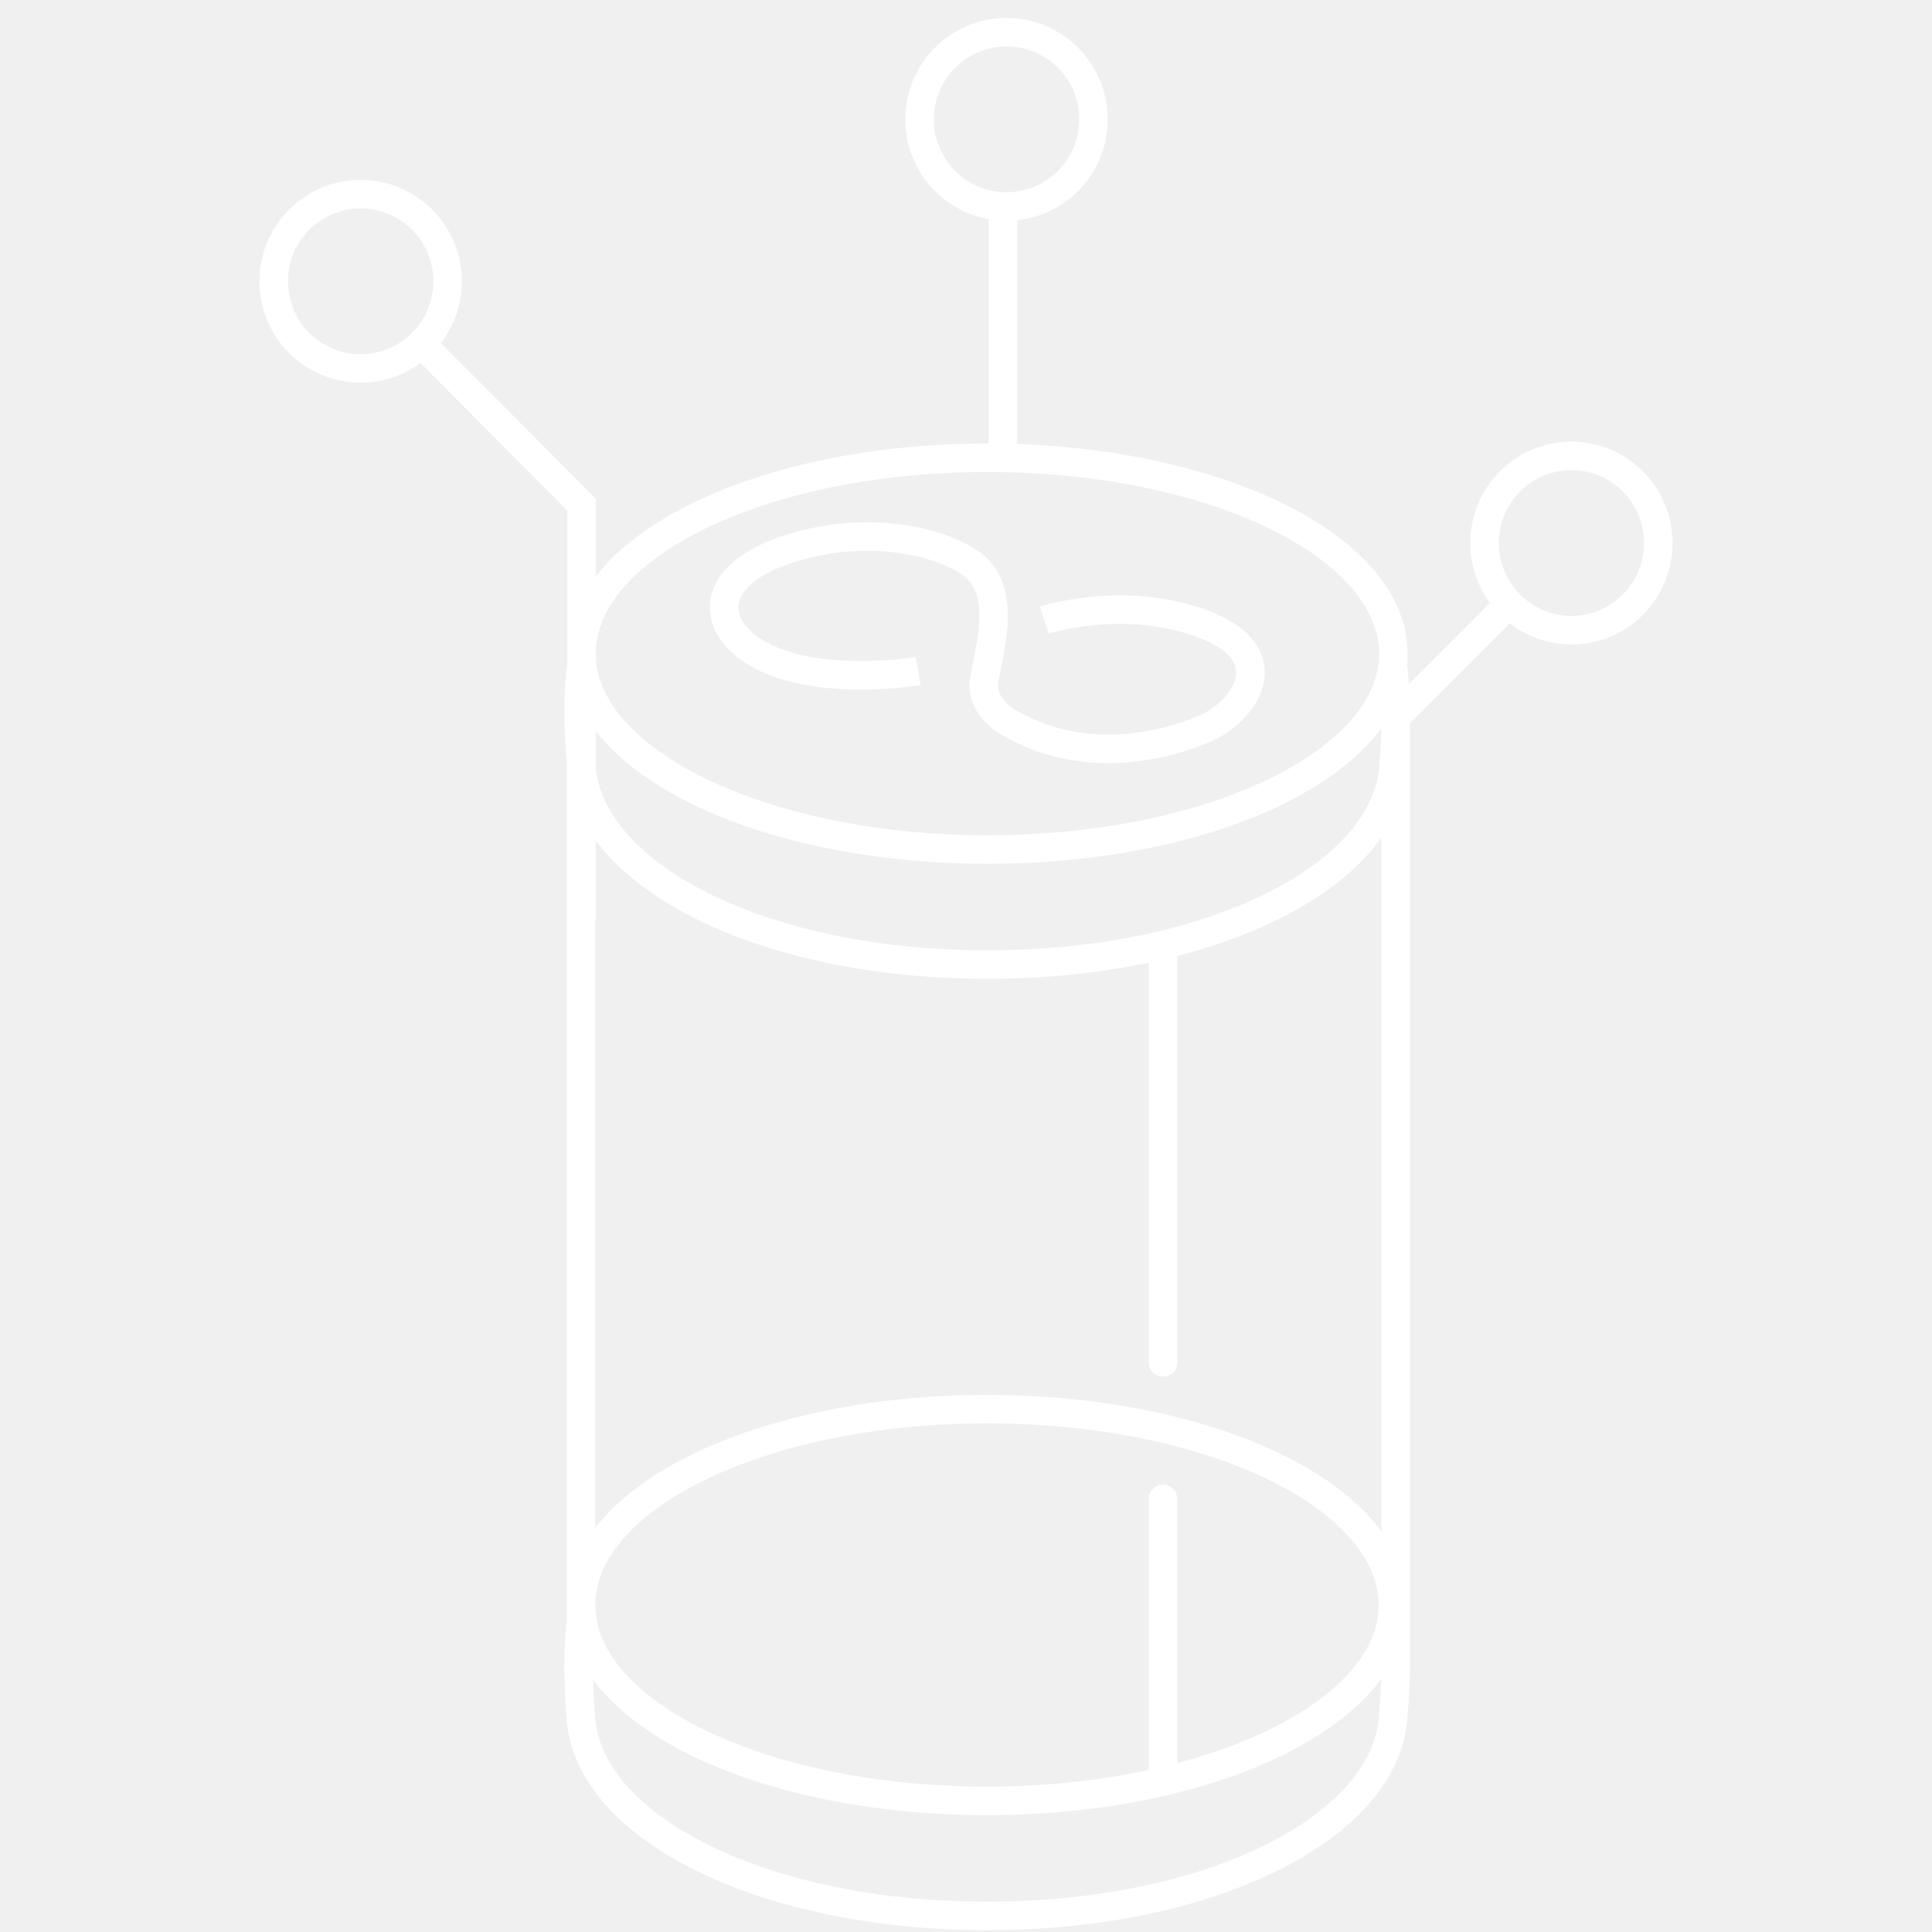
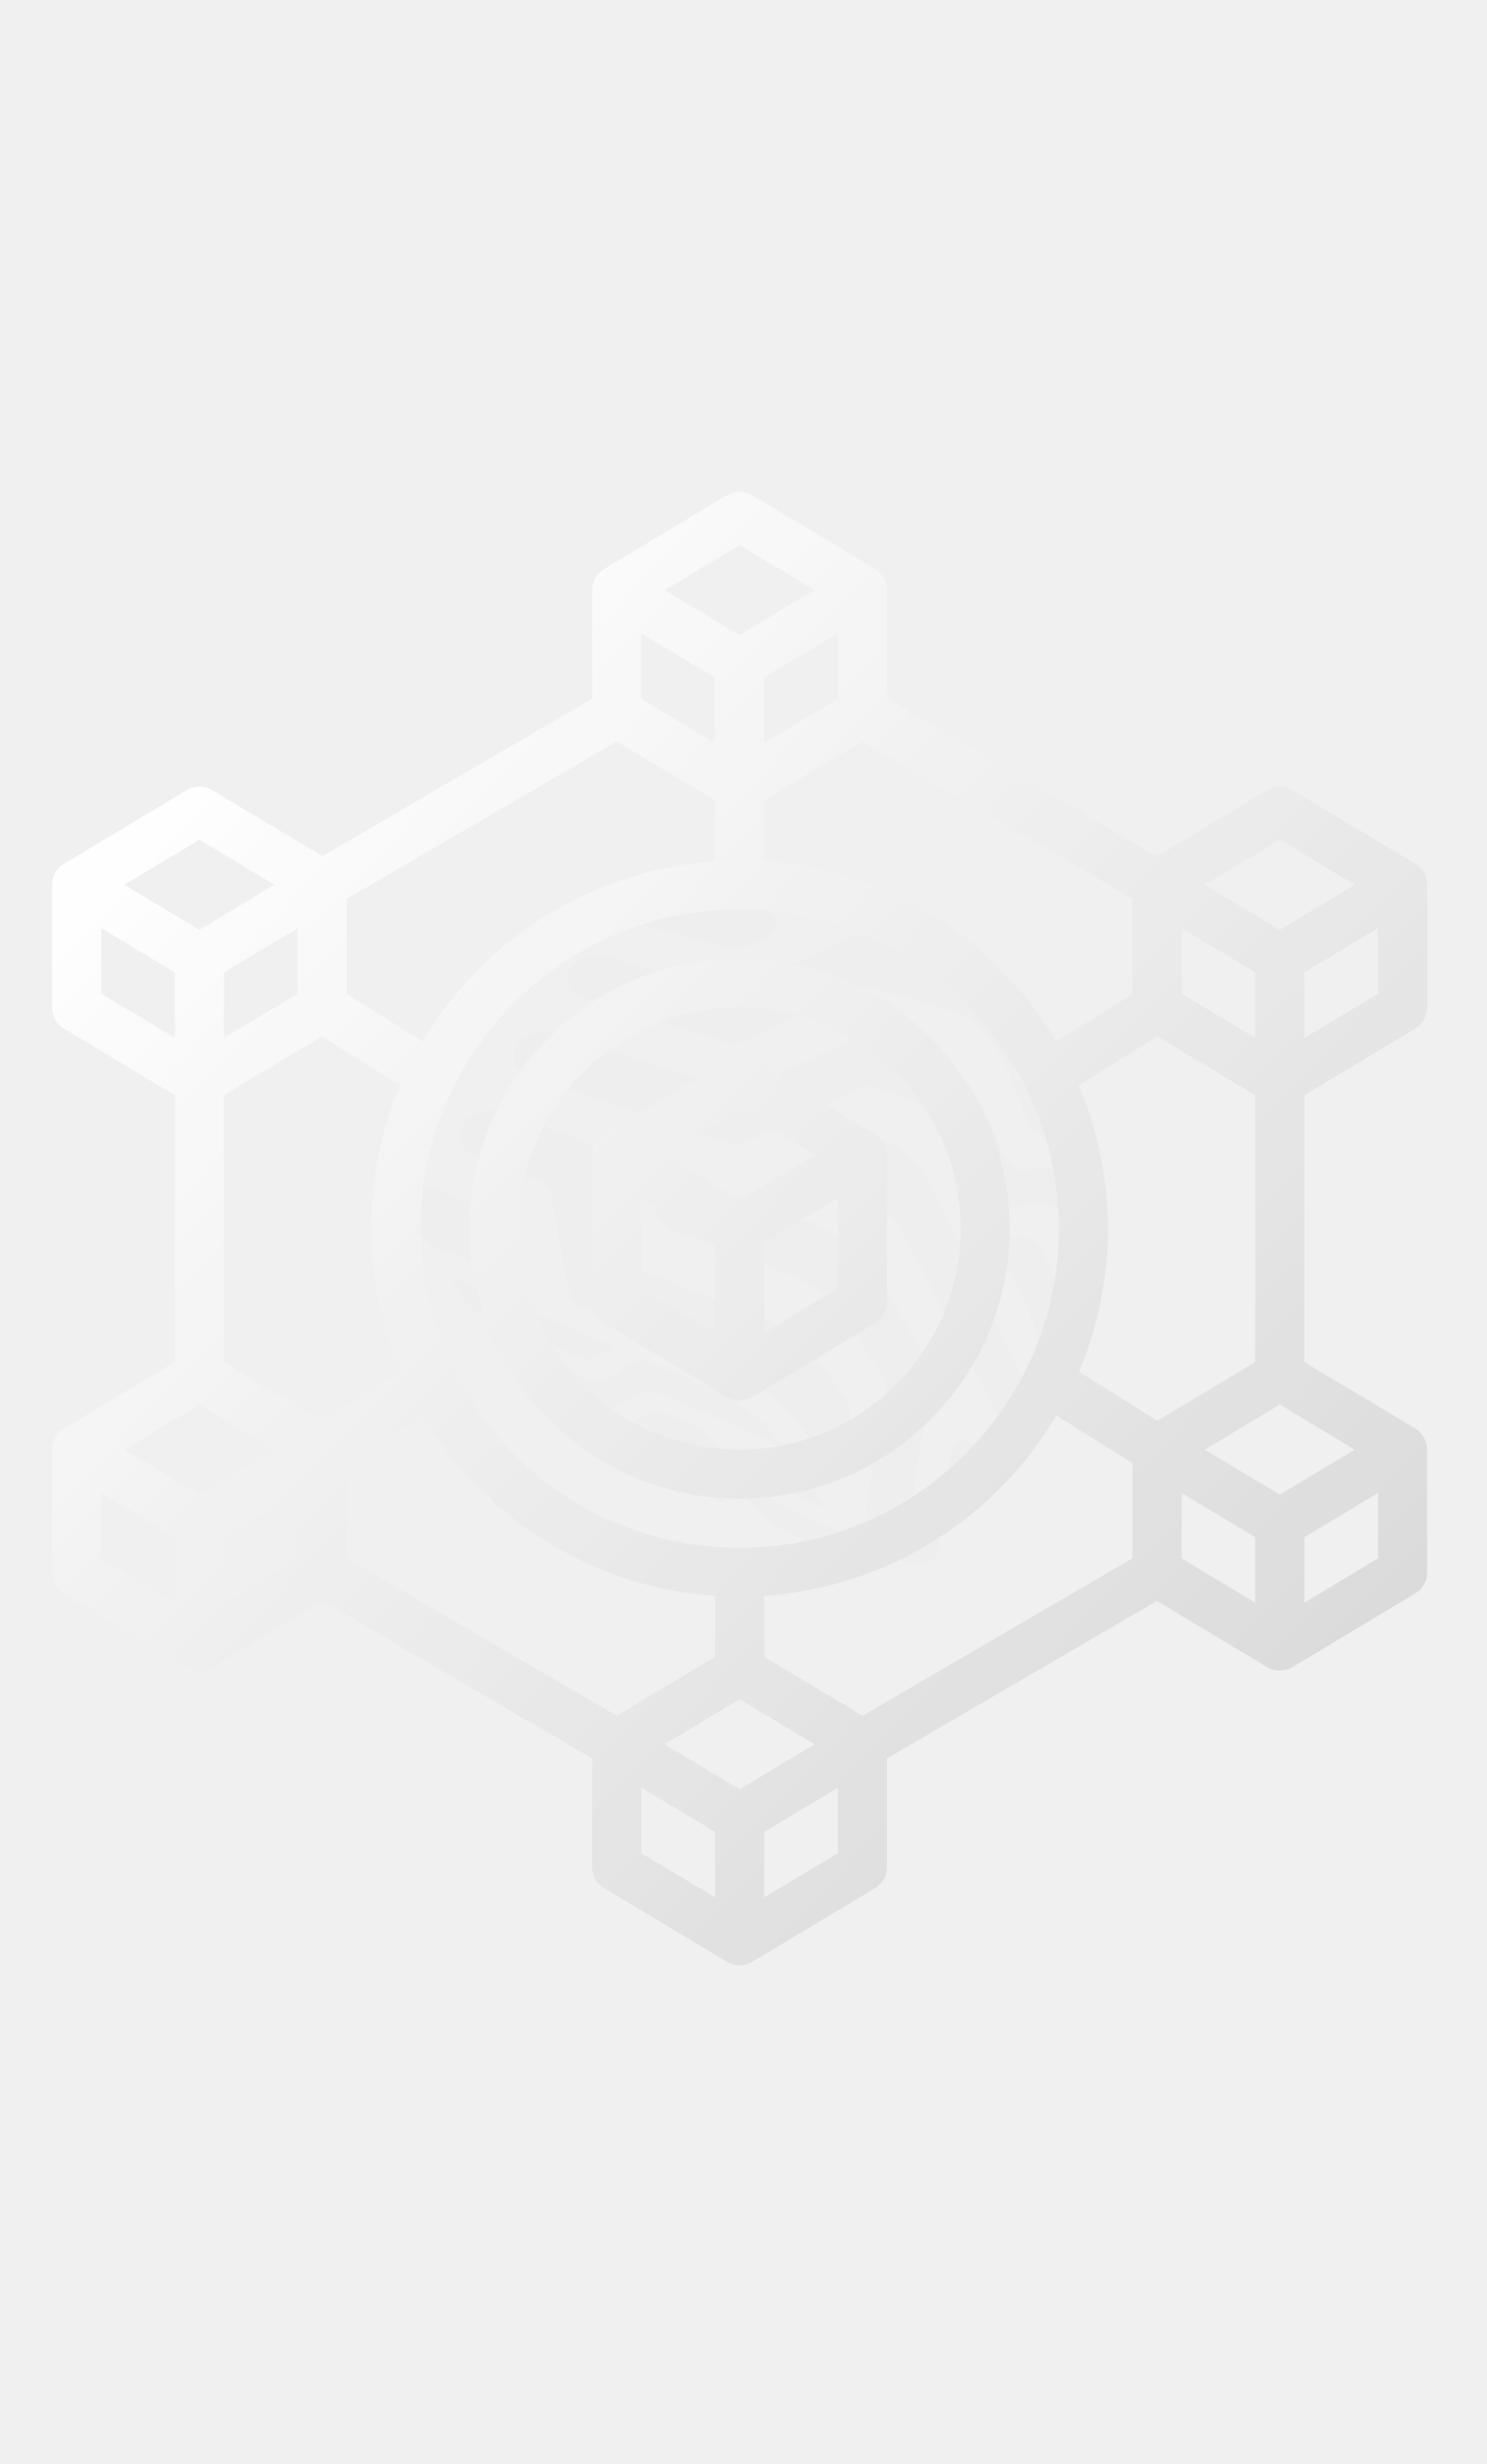
- <svg xmlns="http://www.w3.org/2000/svg" width="120" height="120" viewBox="0 0 120 120" fill="none">
-   <path d="M86.689 44.553L86.062 43.928L85.804 44.187V44.553H86.689ZM36.119 31.337H37.004V30.972L36.746 30.713L36.119 31.337ZM86.543 47.739L85.662 47.663L85.662 47.664L86.543 47.739ZM36.119 47.739L37 47.657L37 47.656L36.119 47.739ZM86.505 41.281L85.633 41.129L85.628 41.155L85.625 41.181L86.505 41.281ZM86.514 106.829L85.633 106.747L85.633 106.748L86.514 106.829ZM36.09 106.829L36.971 106.754L36.971 106.754L36.09 106.829ZM36.128 100.371L37.008 100.272L37.007 100.264L37.006 100.257L36.128 100.371ZM86.495 100.207L85.615 100.109L85.614 100.12L85.613 100.13L86.495 100.207ZM73.121 59.232C73.121 58.743 72.725 58.347 72.236 58.347C71.747 58.347 71.351 58.743 71.351 59.232H73.121ZM71.351 84.628C71.351 85.117 71.747 85.513 72.236 85.513C72.725 85.513 73.121 85.117 73.121 84.628H71.351ZM73.121 93.1C73.121 92.611 72.725 92.215 72.236 92.215C71.747 92.215 71.351 92.611 71.351 93.1H73.121ZM71.351 110.025C71.351 110.513 71.747 110.91 72.236 110.91C72.725 110.91 73.121 110.513 73.121 110.025H71.351ZM62.817 44.97L63.251 44.198L63.229 44.186L63.206 44.175L62.817 44.97ZM61.133 42.22L62.006 42.362L62.006 42.362L61.133 42.22ZM93.158 36.821L86.062 43.928L87.315 45.179L94.411 38.072L93.158 36.821ZM85.804 44.553V81.975H87.574V44.553H85.804ZM93.091 33.729C93.091 31.224 95.117 29.201 97.608 29.201V27.431C94.136 27.431 91.322 30.249 91.322 33.729H93.091ZM97.608 29.201C100.098 29.201 102.115 31.222 102.115 33.729H103.885C103.885 30.251 101.082 27.431 97.608 27.431V29.201ZM102.115 33.729C102.115 36.234 100.089 38.256 97.608 38.256V40.026C101.071 40.026 103.885 37.207 103.885 33.729H102.115ZM97.608 38.256C95.125 38.256 93.091 36.232 93.091 33.729H91.322C91.322 37.209 94.147 40.026 97.608 40.026V38.256ZM25.492 21.921L35.492 31.962L36.746 30.713L26.746 20.672L25.492 21.921ZM35.234 31.337V57.15H37.004V31.337H35.234ZM26.918 17.472C26.918 19.974 24.894 22 22.402 22V23.77C25.875 23.77 28.688 20.948 28.688 17.472H26.918ZM22.402 22C19.909 22 17.885 19.974 17.885 17.472H16.115C16.115 20.948 18.928 23.77 22.402 23.77V22ZM17.885 17.472C17.885 14.97 19.909 12.945 22.402 12.945V11.175C18.928 11.175 16.115 13.996 16.115 17.472H17.885ZM22.402 12.945C24.894 12.945 26.918 14.97 26.918 17.472H28.688C28.688 13.996 25.875 11.175 22.402 11.175V12.945ZM61.409 12.931V29.081H63.179V12.931H61.409ZM67.034 7.412C67.034 9.914 65.01 11.94 62.517 11.94V13.71C65.99 13.71 68.803 10.889 68.803 7.412H67.034ZM62.517 11.94C60.024 11.94 58 9.914 58 7.412H56.23C56.23 10.889 59.043 13.71 62.517 13.71V11.94ZM58 7.412C58 4.91 60.024 2.885 62.517 2.885V1.115C59.043 1.115 56.23 3.936 56.23 7.412H58ZM62.517 2.885C65.01 2.885 67.034 4.91 67.034 7.412H68.803C68.803 3.936 65.99 1.115 62.517 1.115V2.885ZM85.662 47.664C85.416 50.544 82.944 53.382 78.554 55.539C74.208 57.674 68.185 59.024 61.326 59.024V60.794C68.397 60.794 74.698 59.405 79.335 57.127C83.928 54.871 87.1 51.624 87.425 47.814L85.662 47.664ZM61.326 59.024C54.467 59.024 48.459 57.674 44.122 55.539C39.742 53.384 37.267 50.544 37 47.657L35.237 47.82C35.59 51.624 38.753 54.87 43.34 57.127C47.969 59.405 54.255 60.794 61.326 60.794V59.024ZM37 47.656C36.752 45.018 36.775 42.904 37.014 41.232L35.262 40.981C34.997 42.834 34.982 45.096 35.237 47.822L37 47.656ZM35.256 41.18C35.568 44.917 38.861 48.03 43.473 50.171C48.145 52.339 54.439 53.649 61.326 53.649V51.879C54.642 51.879 48.612 50.604 44.218 48.565C39.766 46.499 37.25 43.783 37.02 41.033L35.256 41.18ZM61.326 53.649C68.212 53.649 74.456 52.361 79.102 50.227C83.693 48.117 86.967 45.056 87.384 41.38L85.625 41.181C85.316 43.905 82.787 46.586 78.363 48.618C73.994 50.625 68.012 51.879 61.326 51.879V53.649ZM85.627 41.398C85.849 43.06 85.88 45.113 85.662 47.663L87.425 47.815C87.652 45.175 87.625 42.987 87.382 41.164L85.627 41.398ZM85.658 40.603C85.658 40.84 85.656 40.995 85.633 41.129L87.377 41.432C87.431 41.122 87.428 40.812 87.428 40.603H85.658ZM85.625 41.181C85.317 43.902 82.763 46.583 78.321 48.618C73.936 50.626 67.953 51.879 61.326 51.879V53.649C68.155 53.649 74.398 52.361 79.058 50.227C83.659 48.12 86.967 45.059 87.384 41.38L85.625 41.181ZM61.326 51.879C54.701 51.879 48.67 50.604 44.261 48.565C39.79 46.496 37.249 43.779 37.02 41.033L35.256 41.18C35.569 44.921 38.895 48.032 43.518 50.171C48.203 52.338 54.496 53.649 61.326 53.649V51.879ZM37.023 41.106C37.023 40.995 37.016 40.884 37.012 40.804C37.007 40.715 37.004 40.656 37.004 40.603H35.234C35.234 40.715 35.24 40.825 35.245 40.905C35.25 40.995 35.253 41.054 35.253 41.106H37.023ZM37.004 40.603C37.004 37.776 39.407 34.958 43.887 32.795C48.305 30.662 54.469 29.317 61.326 29.317V27.547C54.263 27.547 47.824 28.929 43.117 31.201C38.474 33.443 35.234 36.711 35.234 40.603H37.004ZM61.326 29.317C68.183 29.317 74.35 30.662 78.77 32.795C83.253 34.958 85.658 37.776 85.658 40.603H87.428C87.428 36.711 84.186 33.443 79.54 31.201C74.831 28.929 68.39 27.547 61.326 27.547V29.317ZM85.633 106.748C85.366 109.634 82.889 112.474 78.508 114.63C74.169 116.764 68.161 118.115 61.307 118.115V119.885C68.373 119.885 74.659 118.496 79.289 116.218C83.877 113.96 87.043 110.715 87.396 106.911L85.633 106.748ZM61.307 118.115C54.452 118.115 48.43 116.767 44.082 114.633C39.691 112.478 37.217 109.639 36.971 106.754L35.208 106.905C35.533 110.72 38.708 113.967 43.302 116.222C47.941 118.498 54.241 119.885 61.307 119.885V118.115ZM36.971 106.754C36.752 104.203 36.784 102.141 37.005 100.489L35.251 100.254C35.008 102.068 34.981 104.266 35.208 106.905L36.971 106.754ZM35.249 100.471C35.666 104.15 38.974 107.21 43.575 109.318C48.235 111.451 54.478 112.74 61.307 112.74V110.97C54.68 110.97 48.697 109.716 44.312 107.708C39.87 105.674 37.316 102.993 37.008 100.272L35.249 100.471ZM61.307 112.74C68.137 112.74 74.425 111.429 79.108 109.263C83.729 107.125 87.053 104.017 87.377 100.283L85.613 100.13C85.376 102.874 82.833 105.59 78.365 107.656C73.958 109.695 67.932 110.97 61.307 110.97V112.74ZM85.619 100.332C85.858 102.004 85.881 104.109 85.633 106.747L87.396 106.912C87.651 104.186 87.636 101.934 87.371 100.082L85.619 100.332ZM85.629 99.694C85.629 99.874 85.629 99.991 85.615 100.109L87.375 100.305C87.4 100.074 87.399 99.861 87.399 99.694H85.629ZM85.613 100.13C85.375 102.877 82.855 105.592 78.404 107.657C74.011 109.695 67.986 110.97 61.307 110.97V112.74C68.189 112.74 74.478 111.429 79.149 109.263C83.76 107.123 87.053 104.014 87.377 100.283L85.613 100.13ZM61.307 110.97C54.626 110.97 48.644 109.716 44.273 107.709C39.848 105.676 37.317 102.996 37.008 100.272L35.249 100.471C35.666 104.147 38.943 107.208 43.535 109.317C48.182 111.452 54.426 112.74 61.307 112.74V110.97ZM37.006 100.257C36.983 100.085 36.975 99.893 36.975 99.694H35.205C35.205 99.939 35.215 100.213 35.251 100.486L37.006 100.257ZM36.975 99.694C36.975 96.866 39.378 94.049 43.859 91.886C48.278 89.752 54.445 88.408 61.307 88.408V86.638C54.238 86.638 47.797 88.019 43.09 90.292C38.445 92.534 35.205 95.802 35.205 99.694H36.975ZM61.307 88.408C68.168 88.408 74.333 89.752 78.749 91.885C83.228 94.048 85.629 96.866 85.629 99.694H87.399C87.399 95.802 84.162 92.534 79.519 90.292C74.814 88.019 68.375 86.638 61.307 86.638V88.408ZM85.804 44.292V102.695H87.574V44.292H85.804ZM71.351 59.232V84.628H73.121V59.232H71.351ZM71.351 93.1V110.025H73.121V93.1H71.351ZM35.205 44.292V102.695H36.975V44.292H35.205ZM64.869 38.521C65.149 39.361 65.149 39.361 65.149 39.361C65.148 39.361 65.148 39.361 65.148 39.361C65.148 39.361 65.148 39.361 65.148 39.361C65.148 39.361 65.148 39.361 65.148 39.361C65.149 39.361 65.151 39.36 65.154 39.359C65.161 39.357 65.172 39.354 65.187 39.349C65.218 39.339 65.266 39.325 65.331 39.306C65.461 39.269 65.656 39.217 65.908 39.159C66.412 39.043 67.139 38.905 68.016 38.823C69.775 38.658 72.1 38.719 74.433 39.592L75.053 37.934C72.391 36.939 69.779 36.88 67.85 37.06C66.883 37.151 66.078 37.303 65.511 37.434C65.227 37.499 65.002 37.559 64.846 37.604C64.767 37.626 64.706 37.645 64.663 37.658C64.641 37.665 64.624 37.67 64.612 37.674C64.606 37.676 64.601 37.678 64.597 37.679C64.595 37.68 64.594 37.68 64.592 37.681C64.592 37.681 64.591 37.681 64.591 37.681C64.59 37.681 64.59 37.681 64.59 37.682C64.59 37.682 64.589 37.682 64.869 38.521ZM74.433 39.592C75.586 40.024 76.198 40.513 76.499 40.934C76.78 41.329 76.832 41.722 76.738 42.123C76.528 43.019 75.554 44.006 74.405 44.481L75.081 46.117C76.555 45.507 78.079 44.161 78.462 42.527C78.664 41.664 78.536 40.743 77.94 39.907C77.362 39.097 76.398 38.438 75.053 37.934L74.433 39.592ZM74.405 44.481C71.887 45.522 67.435 46.55 63.251 44.198L62.383 45.741C67.26 48.482 72.353 47.245 75.081 46.117L74.405 44.481ZM62.817 44.97C63.206 44.175 63.207 44.175 63.207 44.175C63.207 44.175 63.208 44.176 63.208 44.176C63.208 44.176 63.208 44.176 63.209 44.176C63.209 44.176 63.21 44.177 63.21 44.177C63.211 44.177 63.211 44.177 63.211 44.177C63.211 44.177 63.209 44.176 63.205 44.174C63.198 44.17 63.184 44.163 63.165 44.153C63.128 44.132 63.07 44.097 62.999 44.051C62.855 43.956 62.67 43.818 62.497 43.642C62.144 43.284 61.924 42.865 62.006 42.362L60.259 42.078C60.051 43.356 60.673 44.312 61.235 44.884C61.519 45.172 61.81 45.388 62.027 45.53C62.137 45.602 62.231 45.658 62.3 45.697C62.334 45.716 62.363 45.731 62.385 45.743C62.395 45.748 62.404 45.753 62.412 45.757C62.415 45.758 62.418 45.76 62.421 45.761C62.422 45.762 62.423 45.762 62.425 45.763C62.425 45.763 62.425 45.764 62.426 45.764C62.426 45.764 62.427 45.764 62.427 45.764C62.427 45.764 62.427 45.764 62.817 44.97ZM62.006 42.362C62.129 41.606 62.547 40.007 62.594 38.542C62.642 37.042 62.333 35.265 60.72 34.2L59.745 35.678C60.581 36.23 60.867 37.198 60.825 38.486C60.783 39.81 60.427 41.043 60.259 42.078L62.006 42.362ZM60.72 34.2C58.001 32.405 52.786 31.652 47.918 33.543L48.559 35.193C52.964 33.482 57.565 34.239 59.745 35.678L60.72 34.2ZM47.918 33.543C45.471 34.493 44.012 36.036 44.097 37.876C44.179 39.655 45.693 41.097 47.73 41.901L48.379 40.254C46.611 39.557 45.899 38.545 45.865 37.794C45.833 37.105 46.369 36.043 48.559 35.193L47.918 33.543ZM47.73 41.901C49.793 42.715 52.175 42.864 53.987 42.825C54.903 42.806 55.695 42.738 56.26 42.675C56.542 42.643 56.769 42.612 56.926 42.589C57.005 42.578 57.067 42.568 57.109 42.561C57.131 42.558 57.148 42.555 57.159 42.553C57.165 42.552 57.17 42.551 57.173 42.551C57.175 42.55 57.177 42.55 57.178 42.55C57.178 42.55 57.179 42.55 57.179 42.55C57.179 42.55 57.179 42.55 57.18 42.55C57.18 42.55 57.18 42.55 57.028 41.678C56.876 40.806 56.876 40.806 56.877 40.806C56.877 40.806 56.877 40.806 56.877 40.806C56.877 40.806 56.877 40.806 56.877 40.806C56.877 40.806 56.876 40.806 56.875 40.806C56.874 40.806 56.871 40.807 56.867 40.807C56.859 40.809 56.846 40.811 56.829 40.814C56.794 40.819 56.741 40.828 56.671 40.838C56.531 40.858 56.324 40.886 56.062 40.916C55.539 40.974 54.801 41.038 53.949 41.056C52.225 41.092 50.12 40.941 48.379 40.254L47.73 41.901Z" fill="white" />
+ <svg xmlns="http://www.w3.org/2000/svg" width="73" zoomAndPan="magnify" viewBox="0 0 54.75 90.75" height="121" preserveAspectRatio="xMidYMid meet" version="1.0">
+   <defs>
+     <filter x="0%" y="0%" width="100%" height="100%" id="5190793ea3">
+       <feColorMatrix values="0 0 0 0 1 0 0 0 0 1 0 0 0 0 1 0 0 0 1 0" color-interpolation-filters="sRGB" />
+     </filter>
+     <mask id="60072fc658">
+       <g filter="url(#5190793ea3)">
+         <rect x="-5.475" width="65.7" fill="#000000" y="-9.075" height="108.9" fill-opacity="0.01" />
+       </g>
+     </mask>
+     <clipPath id="2135f3011f">
+       <path d="M 8.375 0.621 L 14.648 0.621 L 14.648 2.965 L 8.375 2.965 Z M 8.375 0.621 " clip-rule="nonzero" />
+     </clipPath>
+     <clipPath id="74da33bf40">
+       <path d="M 8.387 1.695 C 8.977 0.836 10.051 0.438 11.059 0.703 L 14.262 1.543 C 14.691 1.656 14.754 2.242 14.355 2.445 L 13.652 2.797 C 13.355 2.945 13.016 2.98 12.699 2.891 Z M 8.387 1.695 " clip-rule="nonzero" />
+     </clipPath>
+     <clipPath id="8369446c79">
+       <path d="M 16.391 9.938 L 23.715 9.938 L 23.715 20.246 L 16.391 20.246 Z M 16.391 9.938 " clip-rule="nonzero" />
+     </clipPath>
+     <clipPath id="be714ebda7">
+       <path d="M 17.121 10.254 C 17.777 9.938 18.375 9.859 18.844 10.137 C 19.5 10.52 20.023 11.102 20.355 11.797 L 23.5 18.418 C 23.734 18.906 23.719 19.484 23.461 19.961 C 23.285 20.285 22.82 20.281 22.648 19.953 L 19.406 13.664 C 18.879 12.641 17.973 11.859 16.883 11.488 L 16.801 11.461 C 16.344 11.305 16.301 10.68 16.727 10.457 Z M 17.121 10.254 " clip-rule="nonzero" />
+     </clipPath>
+     <clipPath id="6a4d074f64">
+       <path d="M 4.887 5.953 L 26.551 5.953 L 26.551 15.164 L 4.887 15.164 Z M 4.887 5.953 " clip-rule="nonzero" />
+     </clipPath>
+     <clipPath id="ba212ac6c5">
+       <path d="M 5.059 6.512 C 5.371 6.059 5.945 5.867 6.469 6.035 L 12.801 8.078 C 13.113 8.18 13.453 8.156 13.75 8.016 L 17.477 6.223 C 17.773 6.082 18.117 6.055 18.434 6.145 L 19.289 6.395 C 20.719 6.812 21.887 7.863 22.453 9.242 L 23.016 10.621 C 23.133 10.906 23.414 11.09 23.723 11.074 L 25.344 10.996 C 25.645 10.98 25.922 11.168 26.023 11.457 L 26.305 12.262 C 26.637 13.211 26.551 14.266 26.07 15.148 L 25.199 12.859 C 25.09 12.574 24.809 12.387 24.5 12.398 L 22.695 12.457 C 22.387 12.469 22.102 12.289 21.977 12.004 L 21.27 10.41 C 20.809 9.371 19.914 8.574 18.824 8.238 L 17.969 7.977 L 13.625 10 C 13.328 10.141 12.984 10.16 12.676 10.051 L 5.41 7.578 C 4.969 7.426 4.797 6.898 5.059 6.512 " clip-rule="nonzero" />
+     </clipPath>
+     <clipPath id="e804bd999e">
+       <path d="M 6.879 2.465 L 25.109 2.465 L 25.109 9.887 L 6.879 9.887 Z M 6.879 2.465 " clip-rule="nonzero" />
+     </clipPath>
+     <clipPath id="da7aa83729">
+       <path d="M 25.043 8.637 C 25.27 9.285 24.82 10.102 24.211 9.777 C 24.062 9.699 23.941 9.566 23.879 9.402 L 23.066 7.27 C 22.664 6.215 21.781 5.41 20.695 5.109 L 18.246 4.43 C 17.926 4.34 17.586 4.371 17.285 4.512 L 13.578 6.262 C 13.281 6.402 12.938 6.426 12.625 6.328 L 7.348 4.703 C 6.922 4.574 6.746 4.066 7 3.699 C 7.305 3.262 7.859 3.062 8.371 3.215 L 12.539 4.43 C 12.855 4.52 13.195 4.492 13.496 4.348 L 17.066 2.621 C 17.363 2.477 17.703 2.445 18.023 2.527 L 21.121 3.34 C 22.547 3.715 23.699 4.777 24.184 6.168 Z M 25.043 8.637 " clip-rule="nonzero" />
+     </clipPath>
+     <clipPath id="334873d0d1">
+       <path d="M 22.668 13.57 L 25.207 13.57 L 25.207 17.406 L 22.668 17.406 Z M 22.668 13.57 " clip-rule="nonzero" />
+     </clipPath>
+     <clipPath id="2170efcd47">
+       <path d="M 23.699 13.578 C 24.008 13.562 24.289 13.746 24.406 14.031 L 25.062 15.641 C 25.266 16.129 25.234 16.688 24.98 17.156 C 24.816 17.457 24.379 17.438 24.242 17.125 L 22.691 13.625 Z M 23.699 13.578 " clip-rule="nonzero" />
+     </clipPath>
+     <clipPath id="4a6634907c">
+       <path d="M 1.199 11.578 L 4.984 11.578 L 4.984 14.816 L 1.199 14.816 Z M 1.199 11.578 " clip-rule="nonzero" />
+     </clipPath>
+     <clipPath id="78a107925f">
+       <path d="M 1.465 11.719 L 1.543 11.605 L 4.273 12.68 C 4.57 12.797 4.785 13.059 4.848 13.375 L 4.957 13.957 C 5.059 14.5 4.52 14.941 4.008 14.73 L 2.125 13.949 C 1.246 13.582 0.926 12.504 1.465 11.719 " clip-rule="nonzero" />
+     </clipPath>
+     <clipPath id="86508bc569">
+       <path d="M 2.895 8.84 L 17.34 8.84 L 17.34 22.586 L 2.895 22.586 Z M 2.895 8.84 " clip-rule="nonzero" />
+     </clipPath>
+     <clipPath id="dd3e43c9e4">
+       <path d="M 3.055 9.418 C 3.375 8.953 3.973 8.762 4.504 8.953 L 7.516 10.027 C 7.812 10.133 8.039 10.391 8.102 10.703 L 8.773 13.988 C 8.836 14.301 9.055 14.562 9.352 14.68 L 13.812 16.434 C 14.961 16.887 15.941 17.688 16.613 18.723 L 17.133 19.516 C 17.309 19.793 17.375 20.129 17.316 20.453 L 16.918 22.539 L 15.48 20.516 C 14.805 19.559 13.863 18.809 12.781 18.363 L 7.488 16.168 C 7.191 16.047 6.98 15.781 6.922 15.469 L 6.32 12.113 C 6.262 11.801 6.043 11.539 5.746 11.426 L 3.406 10.547 C 2.949 10.375 2.777 9.82 3.055 9.418 " clip-rule="nonzero" />
+     </clipPath>
+     <clipPath id="ea1dadd549">
+       <path d="M 20.875 21 L 22.121 21 L 22.121 23.133 L 20.875 23.133 Z M 20.875 21 " clip-rule="nonzero" />
+     </clipPath>
+     <clipPath id="b62584ff62">
+       <path d="M 21.883 21.289 C 22.152 21.773 22.156 22.367 21.891 22.852 C 21.699 23.207 21.172 23.234 21.02 22.863 C 20.918 22.625 20.887 22.363 20.93 22.105 L 21.043 21.406 C 21.109 20.988 21.668 20.895 21.871 21.262 Z M 21.883 21.289 " clip-rule="nonzero" />
+     </clipPath>
+     <clipPath id="71e4c307e2">
+       <path d="M 10.066 11.23 L 20.727 11.23 L 20.727 25.676 L 10.066 25.676 Z M 10.066 11.23 " clip-rule="nonzero" />
+     </clipPath>
+     <clipPath id="1f8db385d4">
+       <path d="M 17.48 17.031 C 16.879 16.035 15.957 15.27 14.871 14.859 L 10.781 13.32 C 10.484 13.207 10.262 12.949 10.203 12.637 L 10.102 12.121 C 9.992 11.566 10.531 11.105 11.062 11.297 L 15.664 12.938 C 16.941 13.395 18.012 14.301 18.668 15.484 L 20.141 18.145 C 20.301 18.434 20.359 18.77 20.301 19.098 L 19.656 22.758 C 19.598 23.082 19.668 23.418 19.848 23.691 L 20.715 25.027 C 20.309 25.773 19.262 25.836 18.773 25.141 L 18.141 24.242 C 17.949 23.973 17.875 23.641 17.934 23.316 L 18.609 19.555 C 18.668 19.23 18.605 18.891 18.434 18.609 Z M 17.48 17.031 " clip-rule="nonzero" />
+     </clipPath>
+     <clipPath id="2aa0efaae6">
+       <path d="M 9.27 20 L 18.285 20 L 18.285 25.926 L 9.27 25.926 Z M 9.27 20 " clip-rule="nonzero" />
+     </clipPath>
+     <clipPath id="f79742e1fe">
+       <path d="M 12.066 21.812 C 11.828 21.574 11.543 21.383 11.234 21.242 L 9.301 20.383 L 9.676 20.148 C 9.945 19.98 10.285 19.957 10.578 20.086 L 11.422 20.457 C 11.73 20.598 12.016 20.789 12.258 21.023 L 14.422 23.109 C 14.664 23.344 14.949 23.539 15.258 23.676 L 17.301 24.598 L 18.281 25.879 L 14.914 24.363 C 14.605 24.223 14.324 24.027 14.082 23.793 Z M 12.066 21.812 " clip-rule="nonzero" />
+     </clipPath>
+     <clipPath id="948ce4e8b4">
+       <path d="M 13.555 21.391 L 16.59 21.391 L 16.59 23.633 L 13.555 23.633 Z M 13.555 21.391 " clip-rule="nonzero" />
+     </clipPath>
+     <clipPath id="bfd393e70e">
+       <path d="M 13.555 21.406 L 15.535 22.285 L 16.551 23.613 L 15.496 23.145 C 15.188 23.008 14.906 22.812 14.672 22.566 Z M 13.555 21.406 " clip-rule="nonzero" />
+     </clipPath>
+     <clipPath id="9e670a0b9e">
+       <path d="M 5.234 19.148 L 13.055 19.148 L 13.055 23.531 L 5.234 23.531 Z M 5.234 19.148 " clip-rule="nonzero" />
+     </clipPath>
+     <clipPath id="54da3da012">
+       <path d="M 13.027 23.512 L 8.285 21.375 C 7.176 20.875 6.172 20.156 5.344 19.262 L 5.246 19.16 L 10.75 21.645 C 11.062 21.785 11.348 21.973 11.598 22.203 Z M 13.027 23.512 " clip-rule="nonzero" />
+     </clipPath>
+     <clipPath id="b3384f4e9c">
+       <path d="M 3.891 17.109 L 14.898 17.109 L 14.898 21.34 L 3.891 21.34 Z M 3.891 17.109 " clip-rule="nonzero" />
+     </clipPath>
+     <clipPath id="92e951e6f1">
+       <path d="M 3.938 17.137 L 7.602 18.762 C 7.891 18.891 8.23 18.863 8.496 18.688 L 9.125 18.27 C 9.391 18.094 9.73 18.062 10.023 18.188 L 12.145 19.086 C 13.238 19.547 14.18 20.316 14.852 21.293 L 10.305 19.305 C 10.012 19.18 9.672 19.203 9.398 19.371 L 8.84 19.715 C 8.566 19.883 8.227 19.906 7.934 19.773 L 5.188 18.551 C 4.883 18.414 4.621 18.191 4.438 17.91 Z M 3.938 17.137 " clip-rule="nonzero" />
+     </clipPath>
+     <clipPath id="35f88ec740">
+       <path d="M 2.547 15.016 L 8.621 15.016 L 8.621 18.105 L 2.547 18.105 Z M 2.547 15.016 " clip-rule="nonzero" />
+     </clipPath>
+     <clipPath id="21f3a906dd">
+       <path d="M 2.578 15.031 L 8.605 17.586 L 8.168 17.895 C 7.91 18.074 7.57 18.109 7.277 17.984 L 3.855 16.484 C 3.547 16.352 3.289 16.129 3.105 15.852 Z M 2.578 15.031 " clip-rule="nonzero" />
+     </clipPath>
+     <clipPath id="69f66bb131">
+       <rect x="0" width="27" y="0" height="27" />
+     </clipPath>
+     <clipPath id="198e888bdb">
+       <path d="M 17 35 L 38 35 L 38 56 L 17 56 Z M 17 35 " clip-rule="nonzero" />
+     </clipPath>
+     <clipPath id="f9afcd041c">
+       <path d="M 27.246 35.301 C 21.758 35.301 17.297 39.762 17.297 45.25 C 17.297 50.734 21.758 55.199 27.246 55.199 C 32.73 55.199 37.195 50.734 37.195 45.25 C 37.195 39.762 32.73 35.301 27.246 35.301 Z M 27.246 53.391 C 22.758 53.391 19.105 49.738 19.105 45.25 C 19.105 40.762 22.758 37.109 27.246 37.109 C 31.734 37.109 35.387 40.762 35.387 45.25 C 35.387 49.738 31.734 53.391 27.246 53.391 Z M 27.246 53.391 " clip-rule="nonzero" />
+     </clipPath>
+     <linearGradient x1="20.804" gradientTransform="matrix(0.904492, 0, 0, 0.904492, -1.698848, 16.30561)" y1="21.203" x2="43.197" gradientUnits="userSpaceOnUse" y2="42.796" id="ef0c9f4e8e">
+       <stop stop-opacity="1" stop-color="rgb(96.391%, 96.391%, 96.391%)" offset="0" />
+       <stop stop-opacity="1" stop-color="rgb(96.277%, 96.277%, 96.277%)" offset="0.031" />
+       <stop stop-opacity="1" stop-color="rgb(96.049%, 96.049%, 96.049%)" offset="0.062" />
+       <stop stop-opacity="1" stop-color="rgb(95.822%, 95.822%, 95.822%)" offset="0.094" />
+       <stop stop-opacity="1" stop-color="rgb(95.596%, 95.596%, 95.596%)" offset="0.125" />
+       <stop stop-opacity="1" stop-color="rgb(95.369%, 95.369%, 95.369%)" offset="0.156" />
+       <stop stop-opacity="1" stop-color="rgb(95.142%, 95.142%, 95.142%)" offset="0.188" />
+       <stop stop-opacity="1" stop-color="rgb(94.914%, 94.914%, 94.914%)" offset="0.219" />
+       <stop stop-opacity="1" stop-color="rgb(94.687%, 94.687%, 94.687%)" offset="0.25" />
+       <stop stop-opacity="1" stop-color="rgb(94.46%, 94.46%, 94.46%)" offset="0.281" />
+       <stop stop-opacity="1" stop-color="rgb(94.232%, 94.232%, 94.232%)" offset="0.312" />
+       <stop stop-opacity="1" stop-color="rgb(94.005%, 94.005%, 94.005%)" offset="0.344" />
+       <stop stop-opacity="1" stop-color="rgb(93.777%, 93.777%, 93.777%)" offset="0.375" />
+       <stop stop-opacity="1" stop-color="rgb(93.55%, 93.55%, 93.55%)" offset="0.406" />
+       <stop stop-opacity="1" stop-color="rgb(93.323%, 93.323%, 93.323%)" offset="0.438" />
+       <stop stop-opacity="1" stop-color="rgb(93.095%, 93.095%, 93.095%)" offset="0.469" />
+       <stop stop-opacity="1" stop-color="rgb(92.87%, 92.87%, 92.87%)" offset="0.491" />
+       <stop stop-opacity="1" stop-color="rgb(92.757%, 92.757%, 92.757%)" offset="0.5" />
+       <stop stop-opacity="1" stop-color="rgb(92.642%, 92.642%, 92.642%)" offset="0.509" />
+       <stop stop-opacity="1" stop-color="rgb(92.529%, 92.529%, 92.529%)" offset="0.531" />
+       <stop stop-opacity="1" stop-color="rgb(92.415%, 92.415%, 92.415%)" offset="0.562" />
+       <stop stop-opacity="1" stop-color="rgb(92.188%, 92.188%, 92.188%)" offset="0.594" />
+       <stop stop-opacity="1" stop-color="rgb(91.96%, 91.96%, 91.96%)" offset="0.625" />
+       <stop stop-opacity="1" stop-color="rgb(91.733%, 91.733%, 91.733%)" offset="0.656" />
+       <stop stop-opacity="1" stop-color="rgb(91.505%, 91.505%, 91.505%)" offset="0.688" />
+       <stop stop-opacity="1" stop-color="rgb(91.278%, 91.278%, 91.278%)" offset="0.719" />
+       <stop stop-opacity="1" stop-color="rgb(91.051%, 91.051%, 91.051%)" offset="0.75" />
+       <stop stop-opacity="1" stop-color="rgb(90.823%, 90.823%, 90.823%)" offset="0.781" />
+       <stop stop-opacity="1" stop-color="rgb(90.596%, 90.596%, 90.596%)" offset="0.812" />
+       <stop stop-opacity="1" stop-color="rgb(90.369%, 90.369%, 90.369%)" offset="0.844" />
+       <stop stop-opacity="1" stop-color="rgb(90.143%, 90.143%, 90.143%)" offset="0.875" />
+       <stop stop-opacity="1" stop-color="rgb(89.915%, 89.915%, 89.915%)" offset="0.906" />
+       <stop stop-opacity="1" stop-color="rgb(89.688%, 89.688%, 89.688%)" offset="0.938" />
+       <stop stop-opacity="1" stop-color="rgb(89.461%, 89.461%, 89.461%)" offset="0.969" />
+       <stop stop-opacity="1" stop-color="rgb(89.233%, 89.233%, 89.233%)" offset="1" />
+     </linearGradient>
+     <clipPath id="7a38c5f07c">
+       <path d="M 21 38 L 33 38 L 33 52 L 21 52 Z M 21 38 " clip-rule="nonzero" />
+     </clipPath>
+     <clipPath id="464a9df33b">
+       <path d="M 32.234 41.762 L 27.711 39.047 C 27.426 38.875 27.066 38.875 26.781 39.047 L 22.258 41.762 C 21.984 41.922 21.816 42.219 21.816 42.535 L 21.816 47.961 C 21.816 48.281 21.984 48.574 22.258 48.738 L 26.777 51.453 C 26.922 51.539 27.082 51.582 27.246 51.582 C 27.406 51.582 27.566 51.539 27.711 51.453 L 32.234 48.738 C 32.504 48.574 32.672 48.281 32.672 47.961 L 32.672 42.535 C 32.672 42.219 32.504 41.922 32.234 41.762 Z M 27.246 40.879 L 30.008 42.535 L 27.246 44.195 L 24.48 42.535 Z M 23.625 44.133 L 26.34 45.762 L 26.34 49.078 L 23.625 47.449 Z M 28.148 49.078 L 28.148 45.762 L 30.863 44.133 L 30.863 47.449 Z M 28.148 49.078 " clip-rule="nonzero" />
+     </clipPath>
+     <linearGradient x1="25.371" gradientTransform="matrix(0.904492, 0, 0, 0.904492, -1.698848, 16.30561)" y1="25.607" x2="38.607" gradientUnits="userSpaceOnUse" y2="38.37" id="1c46805f70">
+       <stop stop-opacity="1" stop-color="rgb(94.908%, 94.908%, 94.908%)" offset="0" />
+       <stop stop-opacity="1" stop-color="rgb(94.774%, 94.774%, 94.774%)" offset="0.062" />
+       <stop stop-opacity="1" stop-color="rgb(94.505%, 94.505%, 94.505%)" offset="0.125" />
+       <stop stop-opacity="1" stop-color="rgb(94.237%, 94.237%, 94.237%)" offset="0.188" />
+       <stop stop-opacity="1" stop-color="rgb(93.968%, 93.968%, 93.968%)" offset="0.25" />
+       <stop stop-opacity="1" stop-color="rgb(93.7%, 93.7%, 93.7%)" offset="0.312" />
+       <stop stop-opacity="1" stop-color="rgb(93.431%, 93.431%, 93.431%)" offset="0.375" />
+       <stop stop-opacity="1" stop-color="rgb(93.163%, 93.163%, 93.163%)" offset="0.438" />
+       <stop stop-opacity="1" stop-color="rgb(92.894%, 92.894%, 92.894%)" offset="0.47" />
+       <stop stop-opacity="1" stop-color="rgb(92.76%, 92.76%, 92.76%)" offset="0.5" />
+       <stop stop-opacity="1" stop-color="rgb(92.625%, 92.625%, 92.625%)" offset="0.53" />
+       <stop stop-opacity="1" stop-color="rgb(92.491%, 92.491%, 92.491%)" offset="0.562" />
+       <stop stop-opacity="1" stop-color="rgb(92.357%, 92.357%, 92.357%)" offset="0.625" />
+       <stop stop-opacity="1" stop-color="rgb(92.088%, 92.088%, 92.088%)" offset="0.688" />
+       <stop stop-opacity="1" stop-color="rgb(91.82%, 91.82%, 91.82%)" offset="0.75" />
+       <stop stop-opacity="1" stop-color="rgb(91.551%, 91.551%, 91.551%)" offset="0.812" />
+       <stop stop-opacity="1" stop-color="rgb(91.283%, 91.283%, 91.283%)" offset="0.875" />
+       <stop stop-opacity="1" stop-color="rgb(91.014%, 91.014%, 91.014%)" offset="0.938" />
+       <stop stop-opacity="1" stop-color="rgb(90.746%, 90.746%, 90.746%)" offset="1" />
+     </linearGradient>
+     <clipPath id="ec03f133ff">
+       <path d="M 1.918 18.094 L 52.688 18.094 L 52.688 72.594 L 1.918 72.594 Z M 1.918 18.094 " clip-rule="nonzero" />
+     </clipPath>
+     <clipPath id="d3500ed82d">
+       <path d="M 52.133 37.883 C 52.402 37.723 52.57 37.426 52.57 37.109 L 52.57 32.586 C 52.57 32.27 52.402 31.973 52.133 31.812 L 47.609 29.098 C 47.324 28.926 46.965 28.926 46.68 29.098 L 42.617 31.535 L 32.672 25.734 L 32.672 21.734 C 32.672 21.414 32.504 21.121 32.234 20.957 L 27.711 18.242 C 27.426 18.074 27.066 18.074 26.781 18.242 L 22.258 20.957 C 21.984 21.121 21.816 21.414 21.816 21.734 L 21.816 25.734 L 11.875 31.535 L 7.812 29.098 C 7.523 28.926 7.168 28.926 6.883 29.098 L 2.359 31.812 C 2.086 31.973 1.918 32.27 1.918 32.586 L 1.918 37.109 C 1.918 37.426 2.086 37.723 2.359 37.883 L 6.441 40.336 L 6.441 50.164 L 2.359 52.613 C 2.086 52.777 1.918 53.07 1.918 53.391 L 1.918 57.914 C 1.918 58.23 2.086 58.523 2.359 58.688 L 6.879 61.402 C 7.023 61.488 7.184 61.531 7.348 61.531 C 7.508 61.531 7.668 61.488 7.812 61.402 L 11.875 58.965 L 21.816 64.766 L 21.816 68.766 C 21.816 69.086 21.984 69.379 22.258 69.543 L 26.777 72.254 C 26.922 72.34 27.082 72.383 27.246 72.383 C 27.406 72.383 27.566 72.34 27.711 72.254 L 32.234 69.543 C 32.504 69.379 32.672 69.086 32.672 68.766 L 32.672 64.766 L 42.613 58.965 L 46.68 61.402 C 46.82 61.488 46.984 61.531 47.145 61.531 C 47.305 61.531 47.465 61.488 47.609 61.402 L 52.133 58.688 C 52.402 58.523 52.57 58.23 52.57 57.914 L 52.57 53.391 C 52.57 53.07 52.402 52.777 52.133 52.613 L 48.047 50.164 L 48.047 40.336 Z M 22.715 27.305 L 26.34 29.48 L 26.34 31.727 C 21.754 32.031 17.793 34.617 15.574 38.363 L 12.773 36.609 L 12.773 33.105 Z M 41.715 33.105 L 41.715 36.605 L 38.91 38.355 C 36.691 34.613 32.73 32.031 28.148 31.727 L 28.148 29.48 L 31.773 27.305 Z M 46.238 50.164 L 42.633 52.328 L 39.746 50.52 C 40.434 48.898 40.812 47.117 40.812 45.25 C 40.812 43.379 40.43 41.594 39.742 39.969 L 42.629 38.168 L 46.238 40.336 Z M 27.246 65.902 L 24.48 64.242 L 27.246 62.586 L 30.008 64.242 Z M 27.246 57.008 C 20.762 57.008 15.488 51.734 15.488 45.25 C 15.488 38.766 20.762 33.492 27.246 33.492 C 33.727 33.492 39.004 38.766 39.004 45.25 C 39.004 51.734 33.727 57.008 27.246 57.008 Z M 11.859 52.328 L 8.25 50.164 L 8.25 40.336 L 11.859 38.168 L 14.742 39.98 C 14.059 41.602 13.676 43.383 13.676 45.25 C 13.676 47.117 14.059 48.898 14.742 50.52 Z M 8.25 35.812 L 10.965 34.184 L 10.965 36.598 L 8.25 38.223 Z M 43.527 34.184 L 46.238 35.812 L 46.238 38.223 L 43.527 36.598 Z M 30.863 25.742 L 28.148 27.371 L 28.148 24.957 L 30.863 23.328 Z M 26.34 24.957 L 26.34 27.371 L 23.625 25.742 L 23.625 23.328 Z M 10.109 53.391 L 7.348 55.047 L 4.582 53.391 L 7.348 51.73 Z M 12.773 53.891 L 15.574 52.133 C 17.793 55.879 21.754 58.465 26.34 58.773 L 26.34 61.02 L 22.715 63.191 L 12.773 57.391 Z M 31.773 63.191 L 28.148 61.02 L 28.148 58.773 C 32.734 58.465 36.695 55.883 38.914 52.133 L 41.715 53.891 L 41.715 57.391 Z M 47.145 55.047 L 44.379 53.391 L 47.145 51.73 L 49.906 53.391 Z M 48.047 38.227 L 48.047 35.812 L 50.762 34.184 L 50.762 36.598 Z M 47.145 30.926 L 49.906 32.586 L 47.145 34.246 L 44.379 32.586 Z M 27.246 20.074 L 30.008 21.734 L 27.246 23.391 L 24.48 21.734 Z M 7.348 30.926 L 10.109 32.586 L 7.348 34.246 L 4.582 32.586 Z M 3.727 34.184 L 6.441 35.812 L 6.441 38.223 L 3.727 36.598 Z M 3.727 54.988 L 6.441 56.613 L 6.441 59.027 L 3.727 57.398 Z M 8.25 59.027 L 8.25 56.617 L 10.965 54.988 L 10.965 57.398 Z M 23.625 65.84 L 26.34 67.469 L 26.34 69.883 L 23.625 68.254 Z M 28.148 69.883 L 28.148 67.469 L 30.863 65.844 L 30.863 68.254 Z M 43.527 54.988 L 46.238 56.613 L 46.238 59.027 L 43.527 57.398 Z M 48.047 59.027 L 48.047 56.617 L 50.762 54.988 L 50.762 57.398 Z M 48.047 59.027 " clip-rule="nonzero" />
+     </clipPath>
+     <linearGradient x1="2.489" gradientTransform="matrix(0.904492, 0, 0, 0.904492, -1.698848, 16.30561)" y1="3.542" x2="61.499" gradientUnits="userSpaceOnUse" y2="60.445" id="c4035dc333">
+       <stop stop-opacity="1" stop-color="rgb(100%, 100%, 100%)" offset="0" />
+       <stop stop-opacity="1" stop-color="rgb(99.971%, 99.971%, 99.971%)" offset="0.125" />
+       <stop stop-opacity="1" stop-color="rgb(99.794%, 99.794%, 99.794%)" offset="0.141" />
+       <stop stop-opacity="1" stop-color="rgb(99.495%, 99.495%, 99.495%)" offset="0.156" />
+       <stop stop-opacity="1" stop-color="rgb(99.194%, 99.194%, 99.194%)" offset="0.172" />
+       <stop stop-opacity="1" stop-color="rgb(98.895%, 98.895%, 98.895%)" offset="0.188" />
+       <stop stop-opacity="1" stop-color="rgb(98.596%, 98.596%, 98.596%)" offset="0.203" />
+       <stop stop-opacity="1" stop-color="rgb(98.297%, 98.297%, 98.297%)" offset="0.219" />
+       <stop stop-opacity="1" stop-color="rgb(97.998%, 97.998%, 97.998%)" offset="0.234" />
+       <stop stop-opacity="1" stop-color="rgb(97.697%, 97.697%, 97.697%)" offset="0.25" />
+       <stop stop-opacity="1" stop-color="rgb(97.398%, 97.398%, 97.398%)" offset="0.266" />
+       <stop stop-opacity="1" stop-color="rgb(97.099%, 97.099%, 97.099%)" offset="0.281" />
+       <stop stop-opacity="1" stop-color="rgb(96.8%, 96.8%, 96.8%)" offset="0.297" />
+       <stop stop-opacity="1" stop-color="rgb(96.5%, 96.5%, 96.5%)" offset="0.312" />
+       <stop stop-opacity="1" stop-color="rgb(96.201%, 96.201%, 96.201%)" offset="0.328" />
+       <stop stop-opacity="1" stop-color="rgb(95.901%, 95.901%, 95.901%)" offset="0.344" />
+       <stop stop-opacity="1" stop-color="rgb(95.602%, 95.602%, 95.602%)" offset="0.359" />
+       <stop stop-opacity="1" stop-color="rgb(95.303%, 95.303%, 95.303%)" offset="0.375" />
+       <stop stop-opacity="1" stop-color="rgb(95.003%, 95.003%, 95.003%)" offset="0.391" />
+       <stop stop-opacity="1" stop-color="rgb(94.704%, 94.704%, 94.704%)" offset="0.406" />
+       <stop stop-opacity="1" stop-color="rgb(94.405%, 94.405%, 94.405%)" offset="0.422" />
+       <stop stop-opacity="1" stop-color="rgb(94.106%, 94.106%, 94.106%)" offset="0.438" />
+       <stop stop-opacity="1" stop-color="rgb(93.805%, 93.805%, 93.805%)" offset="0.453" />
+       <stop stop-opacity="1" stop-color="rgb(93.506%, 93.506%, 93.506%)" offset="0.469" />
+       <stop stop-opacity="1" stop-color="rgb(93.207%, 93.207%, 93.207%)" offset="0.484" />
+       <stop stop-opacity="1" stop-color="rgb(92.908%, 92.908%, 92.908%)" offset="0.492" />
+       <stop stop-opacity="1" stop-color="rgb(92.758%, 92.758%, 92.758%)" offset="0.5" />
+       <stop stop-opacity="1" stop-color="rgb(92.609%, 92.609%, 92.609%)" offset="0.508" />
+       <stop stop-opacity="1" stop-color="rgb(92.459%, 92.459%, 92.459%)" offset="0.516" />
+       <stop stop-opacity="1" stop-color="rgb(92.308%, 92.308%, 92.308%)" offset="0.531" />
+       <stop stop-opacity="1" stop-color="rgb(92.009%, 92.009%, 92.009%)" offset="0.547" />
+       <stop stop-opacity="1" stop-color="rgb(91.71%, 91.71%, 91.71%)" offset="0.562" />
+       <stop stop-opacity="1" stop-color="rgb(91.411%, 91.411%, 91.411%)" offset="0.578" />
+       <stop stop-opacity="1" stop-color="rgb(91.112%, 91.112%, 91.112%)" offset="0.594" />
+       <stop stop-opacity="1" stop-color="rgb(90.811%, 90.811%, 90.811%)" offset="0.609" />
+       <stop stop-opacity="1" stop-color="rgb(90.512%, 90.512%, 90.512%)" offset="0.625" />
+       <stop stop-opacity="1" stop-color="rgb(90.213%, 90.213%, 90.213%)" offset="0.641" />
+       <stop stop-opacity="1" stop-color="rgb(89.914%, 89.914%, 89.914%)" offset="0.656" />
+       <stop stop-opacity="1" stop-color="rgb(89.613%, 89.613%, 89.613%)" offset="0.672" />
+       <stop stop-opacity="1" stop-color="rgb(89.314%, 89.314%, 89.314%)" offset="0.688" />
+       <stop stop-opacity="1" stop-color="rgb(89.015%, 89.015%, 89.015%)" offset="0.703" />
+       <stop stop-opacity="1" stop-color="rgb(88.716%, 88.716%, 88.716%)" offset="0.719" />
+       <stop stop-opacity="1" stop-color="rgb(88.417%, 88.417%, 88.417%)" offset="0.734" />
+       <stop stop-opacity="1" stop-color="rgb(88.116%, 88.116%, 88.116%)" offset="0.75" />
+       <stop stop-opacity="1" stop-color="rgb(87.817%, 87.817%, 87.817%)" offset="0.766" />
+       <stop stop-opacity="1" stop-color="rgb(87.518%, 87.518%, 87.518%)" offset="0.781" />
+       <stop stop-opacity="1" stop-color="rgb(87.219%, 87.219%, 87.219%)" offset="0.797" />
+       <stop stop-opacity="1" stop-color="rgb(86.92%, 86.92%, 86.92%)" offset="0.812" />
+       <stop stop-opacity="1" stop-color="rgb(86.62%, 86.62%, 86.62%)" offset="0.828" />
+       <stop stop-opacity="1" stop-color="rgb(86.32%, 86.32%, 86.32%)" offset="0.844" />
+       <stop stop-opacity="1" stop-color="rgb(86.021%, 86.021%, 86.021%)" offset="0.859" />
+       <stop stop-opacity="1" stop-color="rgb(85.722%, 85.722%, 85.722%)" offset="0.875" />
+       <stop stop-opacity="1" stop-color="rgb(85.422%, 85.422%, 85.422%)" offset="0.891" />
+       <stop stop-opacity="1" stop-color="rgb(85.185%, 85.185%, 85.185%)" offset="0.906" />
+       <stop stop-opacity="1" stop-color="rgb(85.1%, 85.1%, 85.1%)" offset="0.938" />
+       <stop stop-opacity="1" stop-color="rgb(85.1%, 85.1%, 85.1%)" offset="1" />
+     </linearGradient>
+   </defs>
+   <g mask="url(#60072fc658)">
+     <g transform="matrix(1, 0, 0, 1, 14, 32)">
+       <g clip-path="url(#69f66bb131)">
+         <g clip-path="url(#2135f3011f)">
+           <g clip-path="url(#74da33bf40)">
+             <path fill="#000000" d="M 0.953 0.375 L 26.75 0.375 L 26.75 26.125 L 0.953 26.125 Z M 0.953 0.375 " fill-opacity="1" fill-rule="nonzero" />
+           </g>
+         </g>
+         <g clip-path="url(#8369446c79)">
+           <g clip-path="url(#be714ebda7)">
+             <path fill="#000000" d="M 0.953 0.375 L 26.75 0.375 L 26.75 26.125 L 0.953 26.125 Z M 0.953 0.375 " fill-opacity="1" fill-rule="nonzero" />
+           </g>
+         </g>
+         <g clip-path="url(#6a4d074f64)">
+           <g clip-path="url(#ba212ac6c5)">
+             <path fill="#000000" d="M 0.953 0.375 L 26.75 0.375 L 26.75 26.125 L 0.953 26.125 Z M 0.953 0.375 " fill-opacity="1" fill-rule="nonzero" />
+           </g>
+         </g>
+         <g clip-path="url(#e804bd999e)">
+           <g clip-path="url(#da7aa83729)">
+             <path fill="#000000" d="M 0.953 0.375 L 26.75 0.375 L 26.75 26.125 L 0.953 26.125 Z M 0.953 0.375 " fill-opacity="1" fill-rule="nonzero" />
+           </g>
+         </g>
+         <g clip-path="url(#334873d0d1)">
+           <g clip-path="url(#2170efcd47)">
+             <path fill="#000000" d="M 0.953 0.375 L 26.75 0.375 L 26.75 26.125 L 0.953 26.125 Z M 0.953 0.375 " fill-opacity="1" fill-rule="nonzero" />
+           </g>
+         </g>
+         <g clip-path="url(#4a6634907c)">
+           <g clip-path="url(#78a107925f)">
+             <path fill="#000000" d="M 0.953 0.375 L 26.75 0.375 L 26.75 26.125 L 0.953 26.125 Z M 0.953 0.375 " fill-opacity="1" fill-rule="nonzero" />
+           </g>
+         </g>
+         <g clip-path="url(#86508bc569)">
+           <g clip-path="url(#dd3e43c9e4)">
+             <path fill="#000000" d="M 0.953 0.375 L 26.75 0.375 L 26.75 26.125 L 0.953 26.125 Z M 0.953 0.375 " fill-opacity="1" fill-rule="nonzero" />
+           </g>
+         </g>
+         <g clip-path="url(#ea1dadd549)">
+           <g clip-path="url(#b62584ff62)">
+             <path fill="#000000" d="M 0.953 0.375 L 26.75 0.375 L 26.75 26.125 L 0.953 26.125 Z M 0.953 0.375 " fill-opacity="1" fill-rule="nonzero" />
+           </g>
+         </g>
+         <g clip-path="url(#71e4c307e2)">
+           <g clip-path="url(#1f8db385d4)">
+             <path fill="#000000" d="M 0.953 0.375 L 26.75 0.375 L 26.75 26.125 L 0.953 26.125 Z M 0.953 0.375 " fill-opacity="1" fill-rule="nonzero" />
+           </g>
+         </g>
+         <g clip-path="url(#2aa0efaae6)">
+           <g clip-path="url(#f79742e1fe)">
+             <path fill="#000000" d="M 0.953 0.375 L 26.75 0.375 L 26.75 26.125 L 0.953 26.125 Z M 0.953 0.375 " fill-opacity="1" fill-rule="nonzero" />
+           </g>
+         </g>
+         <g clip-path="url(#948ce4e8b4)">
+           <g clip-path="url(#bfd393e70e)">
+             <path fill="#000000" d="M 0.953 0.375 L 26.75 0.375 L 26.75 26.125 L 0.953 26.125 Z M 0.953 0.375 " fill-opacity="1" fill-rule="nonzero" />
+           </g>
+         </g>
+         <g clip-path="url(#9e670a0b9e)">
+           <g clip-path="url(#54da3da012)">
+             <path fill="#000000" d="M 0.953 0.375 L 26.75 0.375 L 26.75 26.125 L 0.953 26.125 Z M 0.953 0.375 " fill-opacity="1" fill-rule="nonzero" />
+           </g>
+         </g>
+         <g clip-path="url(#b3384f4e9c)">
+           <g clip-path="url(#92e951e6f1)">
+             <path fill="#000000" d="M 0.953 0.375 L 26.75 0.375 L 26.75 26.125 L 0.953 26.125 Z M 0.953 0.375 " fill-opacity="1" fill-rule="nonzero" />
+           </g>
+         </g>
+         <g clip-path="url(#35f88ec740)">
+           <g clip-path="url(#21f3a906dd)">
+             <path fill="#000000" d="M 0.953 0.375 L 26.75 0.375 L 26.75 26.125 L 0.953 26.125 Z M 0.953 0.375 " fill-opacity="1" fill-rule="nonzero" />
+           </g>
+         </g>
+       </g>
+     </g>
+   </g>
+   <g clip-path="url(#198e888bdb)">
+     <g clip-path="url(#f9afcd041c)">
+       <path fill="url(#ef0c9f4e8e)" d="M 17.297 35.301 L 17.297 55.199 L 37.195 55.199 L 37.195 35.301 Z M 17.297 35.301 " fill-rule="nonzero" />
+     </g>
+   </g>
+   <g clip-path="url(#7a38c5f07c)">
+     <g clip-path="url(#464a9df33b)">
+       <path fill="url(#1c46805f70)" d="M 21.816 38.875 L 21.816 51.582 L 32.672 51.582 L 32.672 38.875 Z M 21.816 38.875 " fill-rule="nonzero" />
+     </g>
+   </g>
+   <g clip-path="url(#ec03f133ff)">
+     <g clip-path="url(#d3500ed82d)">
+       <path fill="url(#c4035dc333)" d="M 1.918 18.094 L 1.918 72.383 L 52.57 72.383 L 52.57 18.094 Z M 1.918 18.094 " fill-rule="nonzero" />
+     </g>
+   </g>
</svg>
